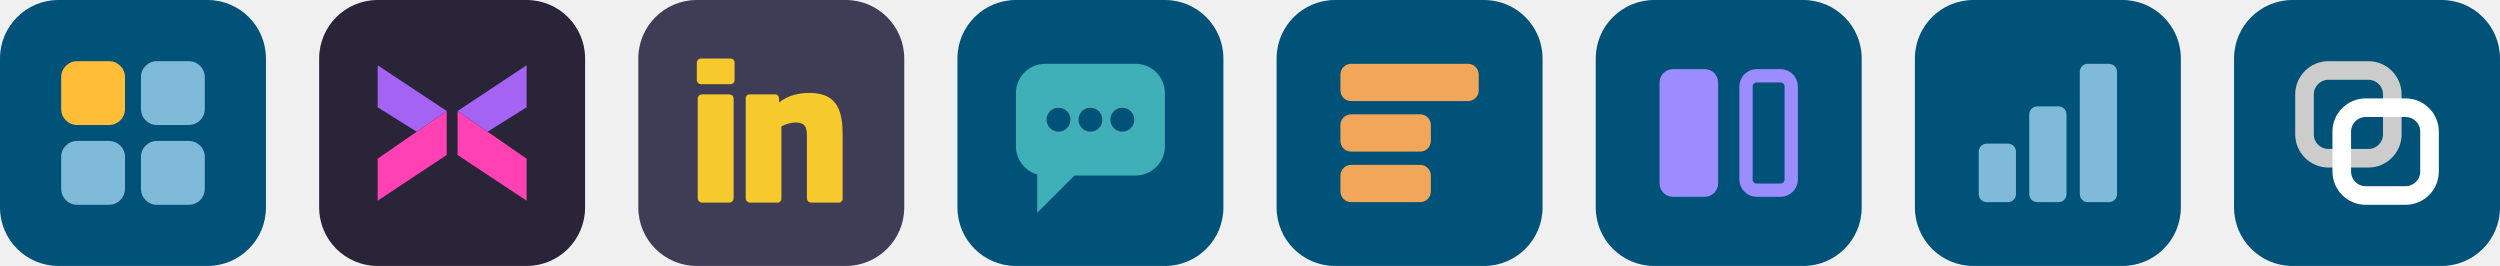
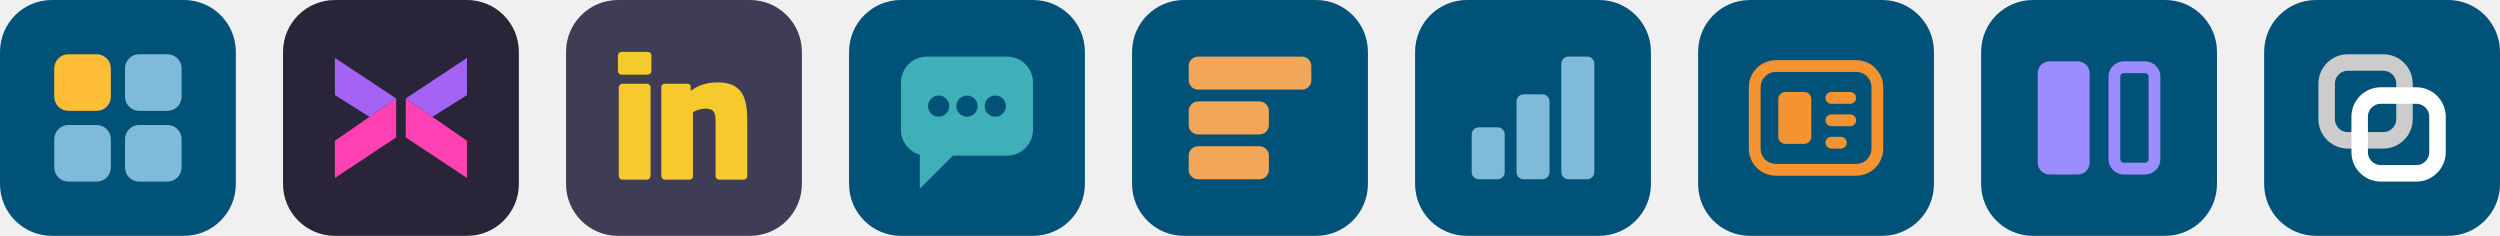
- <svg xmlns="http://www.w3.org/2000/svg" viewBox="0 0 940 100" width="1880" height="200">
+ <svg xmlns="http://www.w3.org/2000/svg" viewBox="0 0 1060 100" width="2120" height="200">
  <g transform="translate(0 0)">
    <rect width="100" height="100" rx="22" fill="#005278" />
    <rect x="23" y="23" width="24" height="24" rx="6" fill="#FFBD38" />
    <rect x="53" y="23" width="24" height="24" rx="6" fill="#7FBBD8" />
    <rect x="23" y="53" width="24" height="24" rx="6" fill="#7FBBD8" />
    <rect x="53" y="53" width="24" height="24" rx="6" fill="#7FBBD8" />
  </g>
  <g transform="translate(120 0)">
    <rect width="100" height="100" rx="22" fill="#2A2438" />
    <g transform="translate(22.00 24.55) scale(1.0182)">
      <g transform="translate(-777.5 -515)">
        <path d="M1050.836,303.307v15.511l25.494-16.88V285.7Z" transform="translate(-273.336 246.183)" fill="#FF41B4" />
        <path d="M1076.33,303.307v15.511l-25.494-16.88V285.7Z" transform="translate(-243.83 246.183)" fill="#FF41B4" />
        <path d="M1050.836.894V16.4l14.407,9.027,11.087-7.658Z" transform="translate(-273.336 514.106)" fill="#A463F2" />
        <path d="M1076.33.894V16.4l-14.408,9.027-11.086-7.658Z" transform="translate(-243.83 514.106)" fill="#A463F2" />
      </g>
    </g>
  </g>
  <g transform="translate(240 0)">
    <rect width="100" height="100" rx="22" fill="#3F3D56" />
    <g transform="translate(22 22) scale(0.571)">
      <g>
        <path d="M1540.04,922.1h-18.372a2.8,2.8,0,0,1-2.7-2.693V877.893c0-6.49-2.083-8.571-7.594-8.571a21.673,21.673,0,0,0-9.186,2.571V919.4a2.591,2.591,0,0,1-2.451,2.693H1481.37a2.8,2.8,0,0,1-2.695-2.693V853.281a2.456,2.456,0,0,1,2.45-2.449h17.024a2.456,2.456,0,0,1,2.451,2.449V856.1c6.492-4.9,13.351-6.244,20.209-6.244,19.23,0,21.681,13.469,21.681,28.041V919.4A2.59,2.59,0,0,1,1540.04,922.1Z" transform="translate(-1446.462 -827.198)" fill="#f6c92d" />
        <path d="M1473.7,847.656h-19.351a2.8,2.8,0,0,1-2.817-2.449v-12a2.8,2.8,0,0,1,2.817-2.449H1473.7a2.679,2.679,0,0,1,2.7,2.449v12A2.679,2.679,0,0,1,1473.7,847.656Zm-.611,78h-18.25a2.9,2.9,0,0,1-2.7-2.693v-66a2.786,2.786,0,0,1,2.7-2.571h18.25a2.785,2.785,0,0,1,2.694,2.571v66A2.9,2.9,0,0,1,1473.088,925.656Z" transform="translate(-1451.531 -830.758)" fill="#f6c92d" />
      </g>
    </g>
  </g>
  <g transform="translate(360 0)">
    <rect width="100" height="100" rx="22" fill="#005278" />
    <rect x="22" y="24" width="56" height="42" rx="11" fill="#40B0B8" />
    <path d="M30 64 L30 80 L46 64 Z" fill="#40B0B8" />
    <circle cx="38" cy="45" r="4.5" fill="#005278" />
    <circle cx="50" cy="45" r="4.5" fill="#005278" />
    <circle cx="62" cy="45" r="4.5" fill="#005278" />
  </g>
  <g transform="translate(480 0)">
    <rect width="100" height="100" rx="22" fill="#005278" />
    <rect x="24" y="24" width="52" height="14" rx="4" fill="#F2A65A" />
    <rect x="24" y="43" width="34" height="14" rx="4" fill="#F2A65A" />
    <rect x="24" y="62" width="34" height="14" rx="4" fill="#F2A65A" />
  </g>
  <g transform="translate(600 0)">
    <rect width="100" height="100" rx="22" fill="#005278" />
-     <rect x="24" y="26" width="22" height="48" rx="5" fill="#9B8CFF" />
-     <rect x="56.5" y="28.5" width="17" height="43" rx="4" fill="none" stroke="#9B8CFF" stroke-width="5" />
-   </g>
-   <g transform="translate(720 0)">
-     <rect width="100" height="100" rx="22" fill="#005278" />
    <rect x="24" y="54" width="14" height="22" rx="3" fill="#7FBBD8" />
    <rect x="43" y="40" width="14" height="36" rx="3" fill="#7FBBD8" />
    <rect x="62" y="24" width="14" height="52" rx="3" fill="#7FBBD8" />
  </g>
+   <g transform="translate(720 0)">
+     <rect width="100" height="100" rx="22" fill="#005278" />
+     <rect x="24" y="28" width="52" height="44" rx="9" fill="none" stroke="#F59331" stroke-width="5" />
+     <rect x="34" y="39" width="14" height="22" rx="3" fill="#F59331" />
+     <rect x="54" y="39" width="13" height="5" rx="2.5" fill="#F59331" />
+     <rect x="54" y="48.5" width="13" height="5" rx="2.5" fill="#F59331" />
+     <rect x="54" y="58" width="9" height="5" rx="2.5" fill="#F59331" />
+   </g>
  <g transform="translate(840 0)">
+     <rect width="100" height="100" rx="22" fill="#005278" />
+     <rect x="24" y="26" width="22" height="48" rx="5" fill="#9B8CFF" />
+     <rect x="56.5" y="28.5" width="17" height="43" rx="4" fill="none" stroke="#9B8CFF" stroke-width="5" />
+   </g>
+   <g transform="translate(960 0)">
    <rect width="100" height="100" rx="22" fill="#005278" />
    <rect x="26.5" y="26.5" width="33" height="33" rx="9" fill="none" stroke="#CCCCCC" stroke-width="7" />
    <rect x="40.5" y="40.5" width="33" height="33" rx="9" fill="none" stroke="#FFFFFF" stroke-width="7" />
  </g>
</svg>
